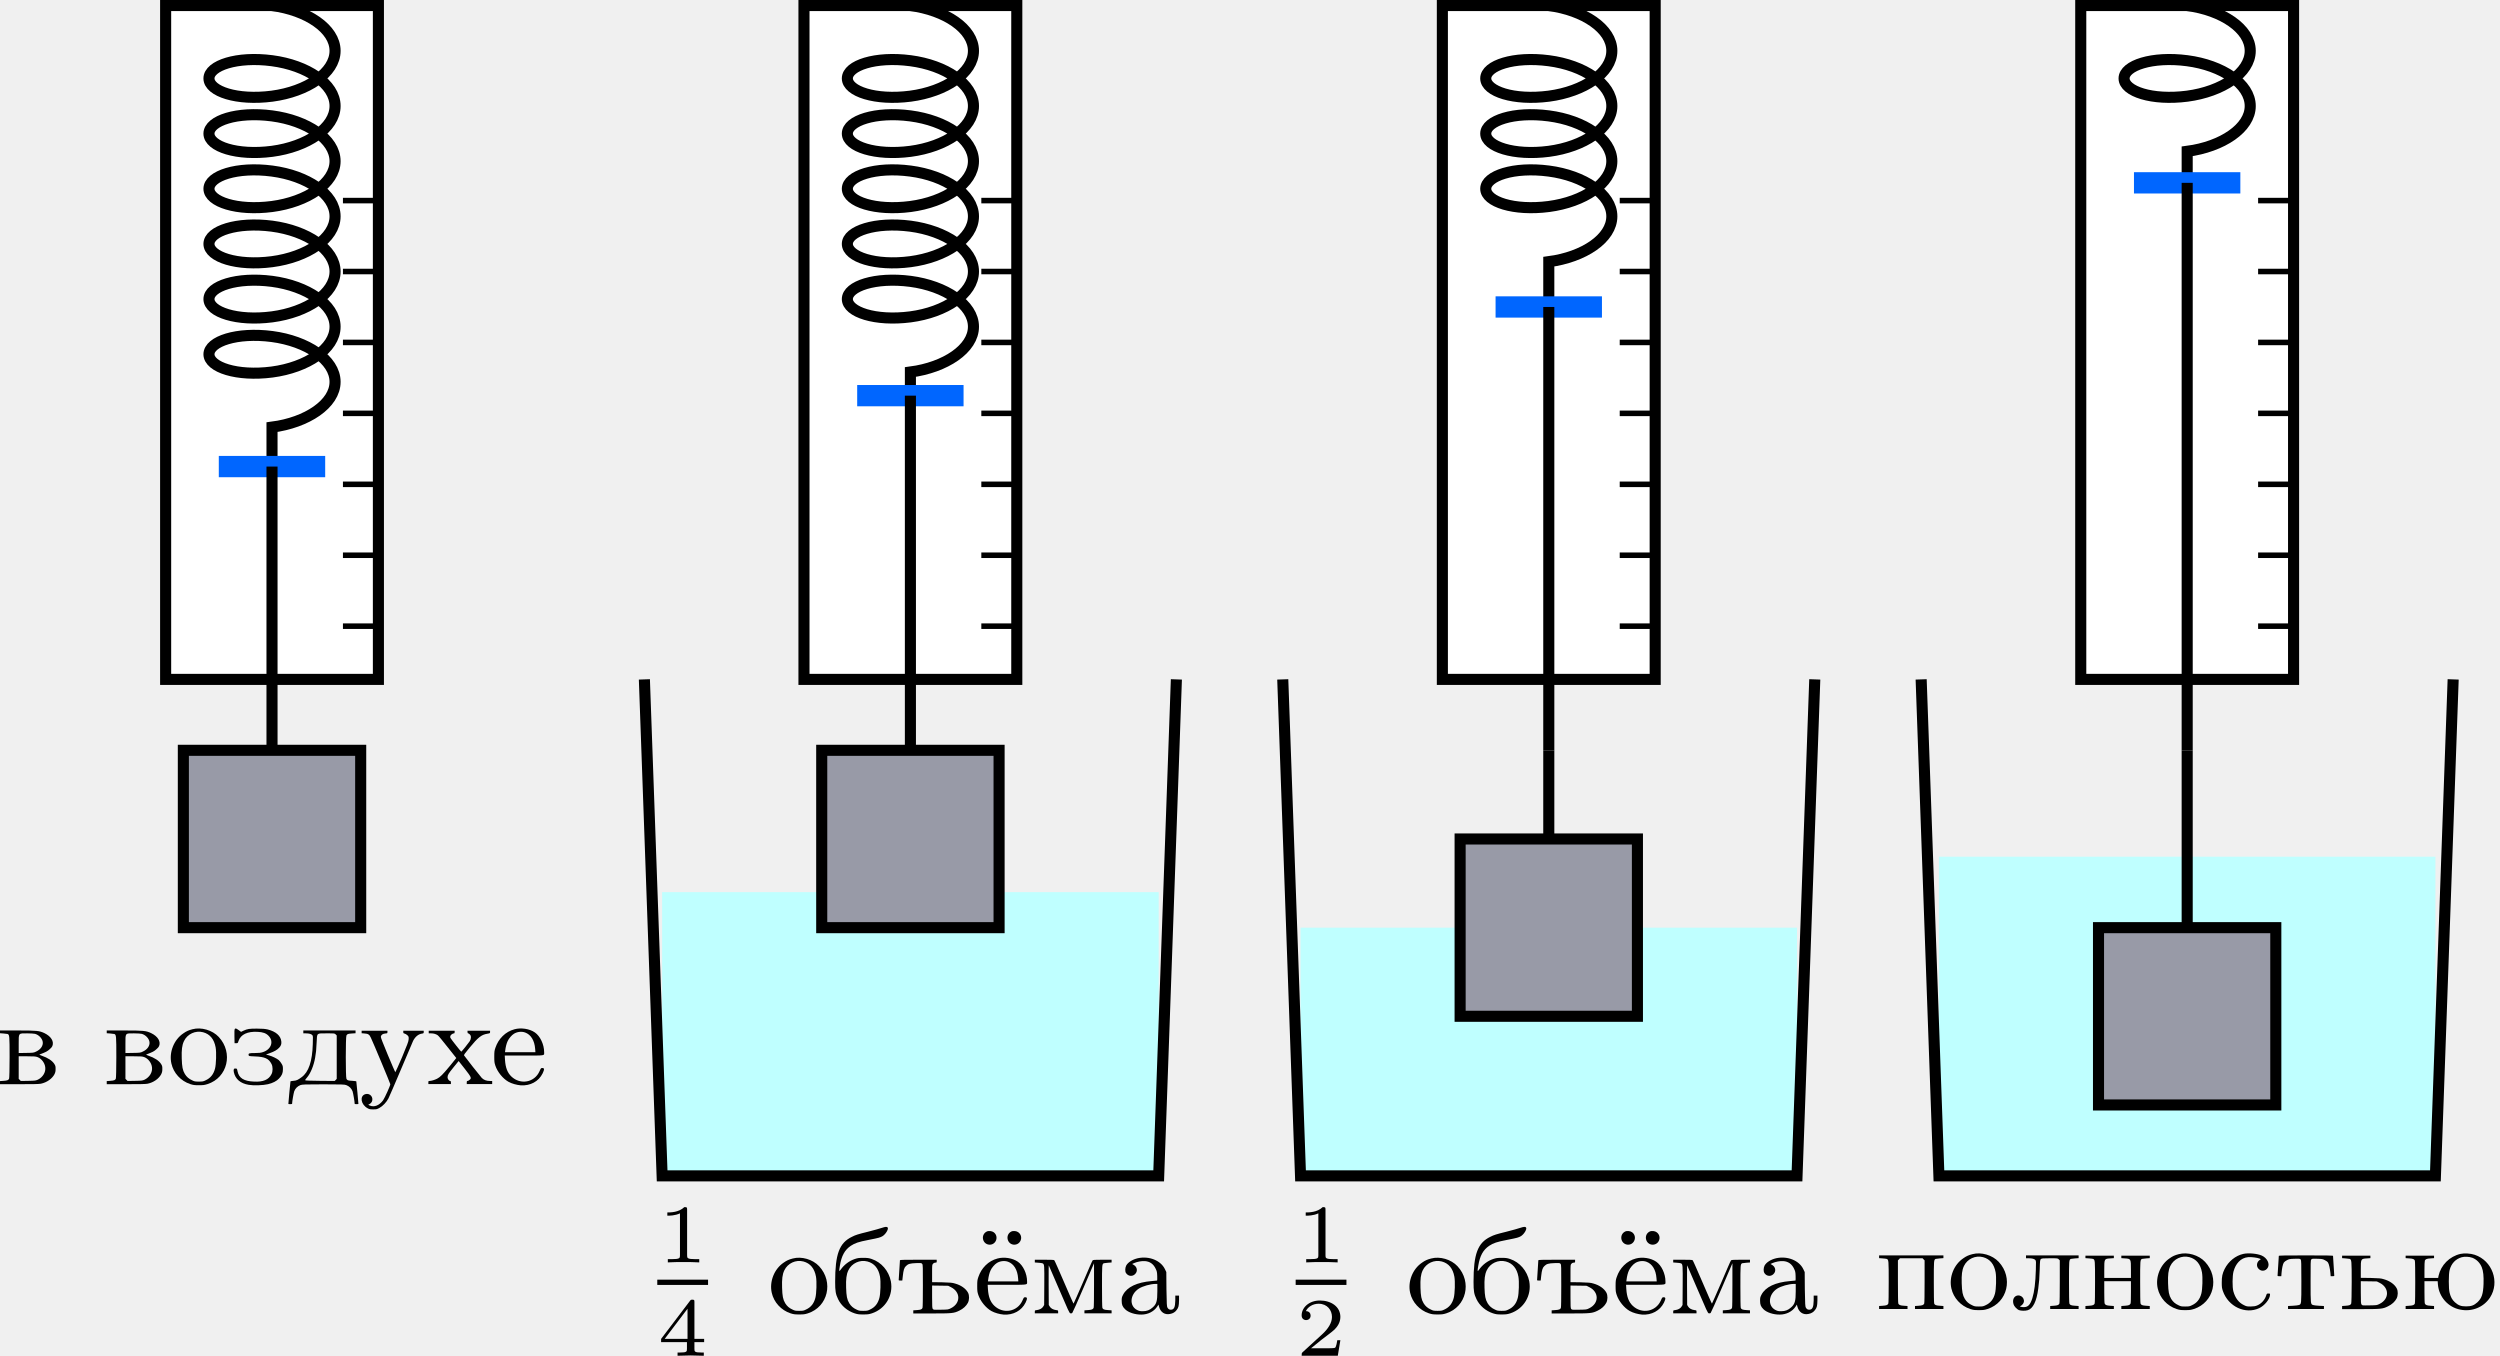
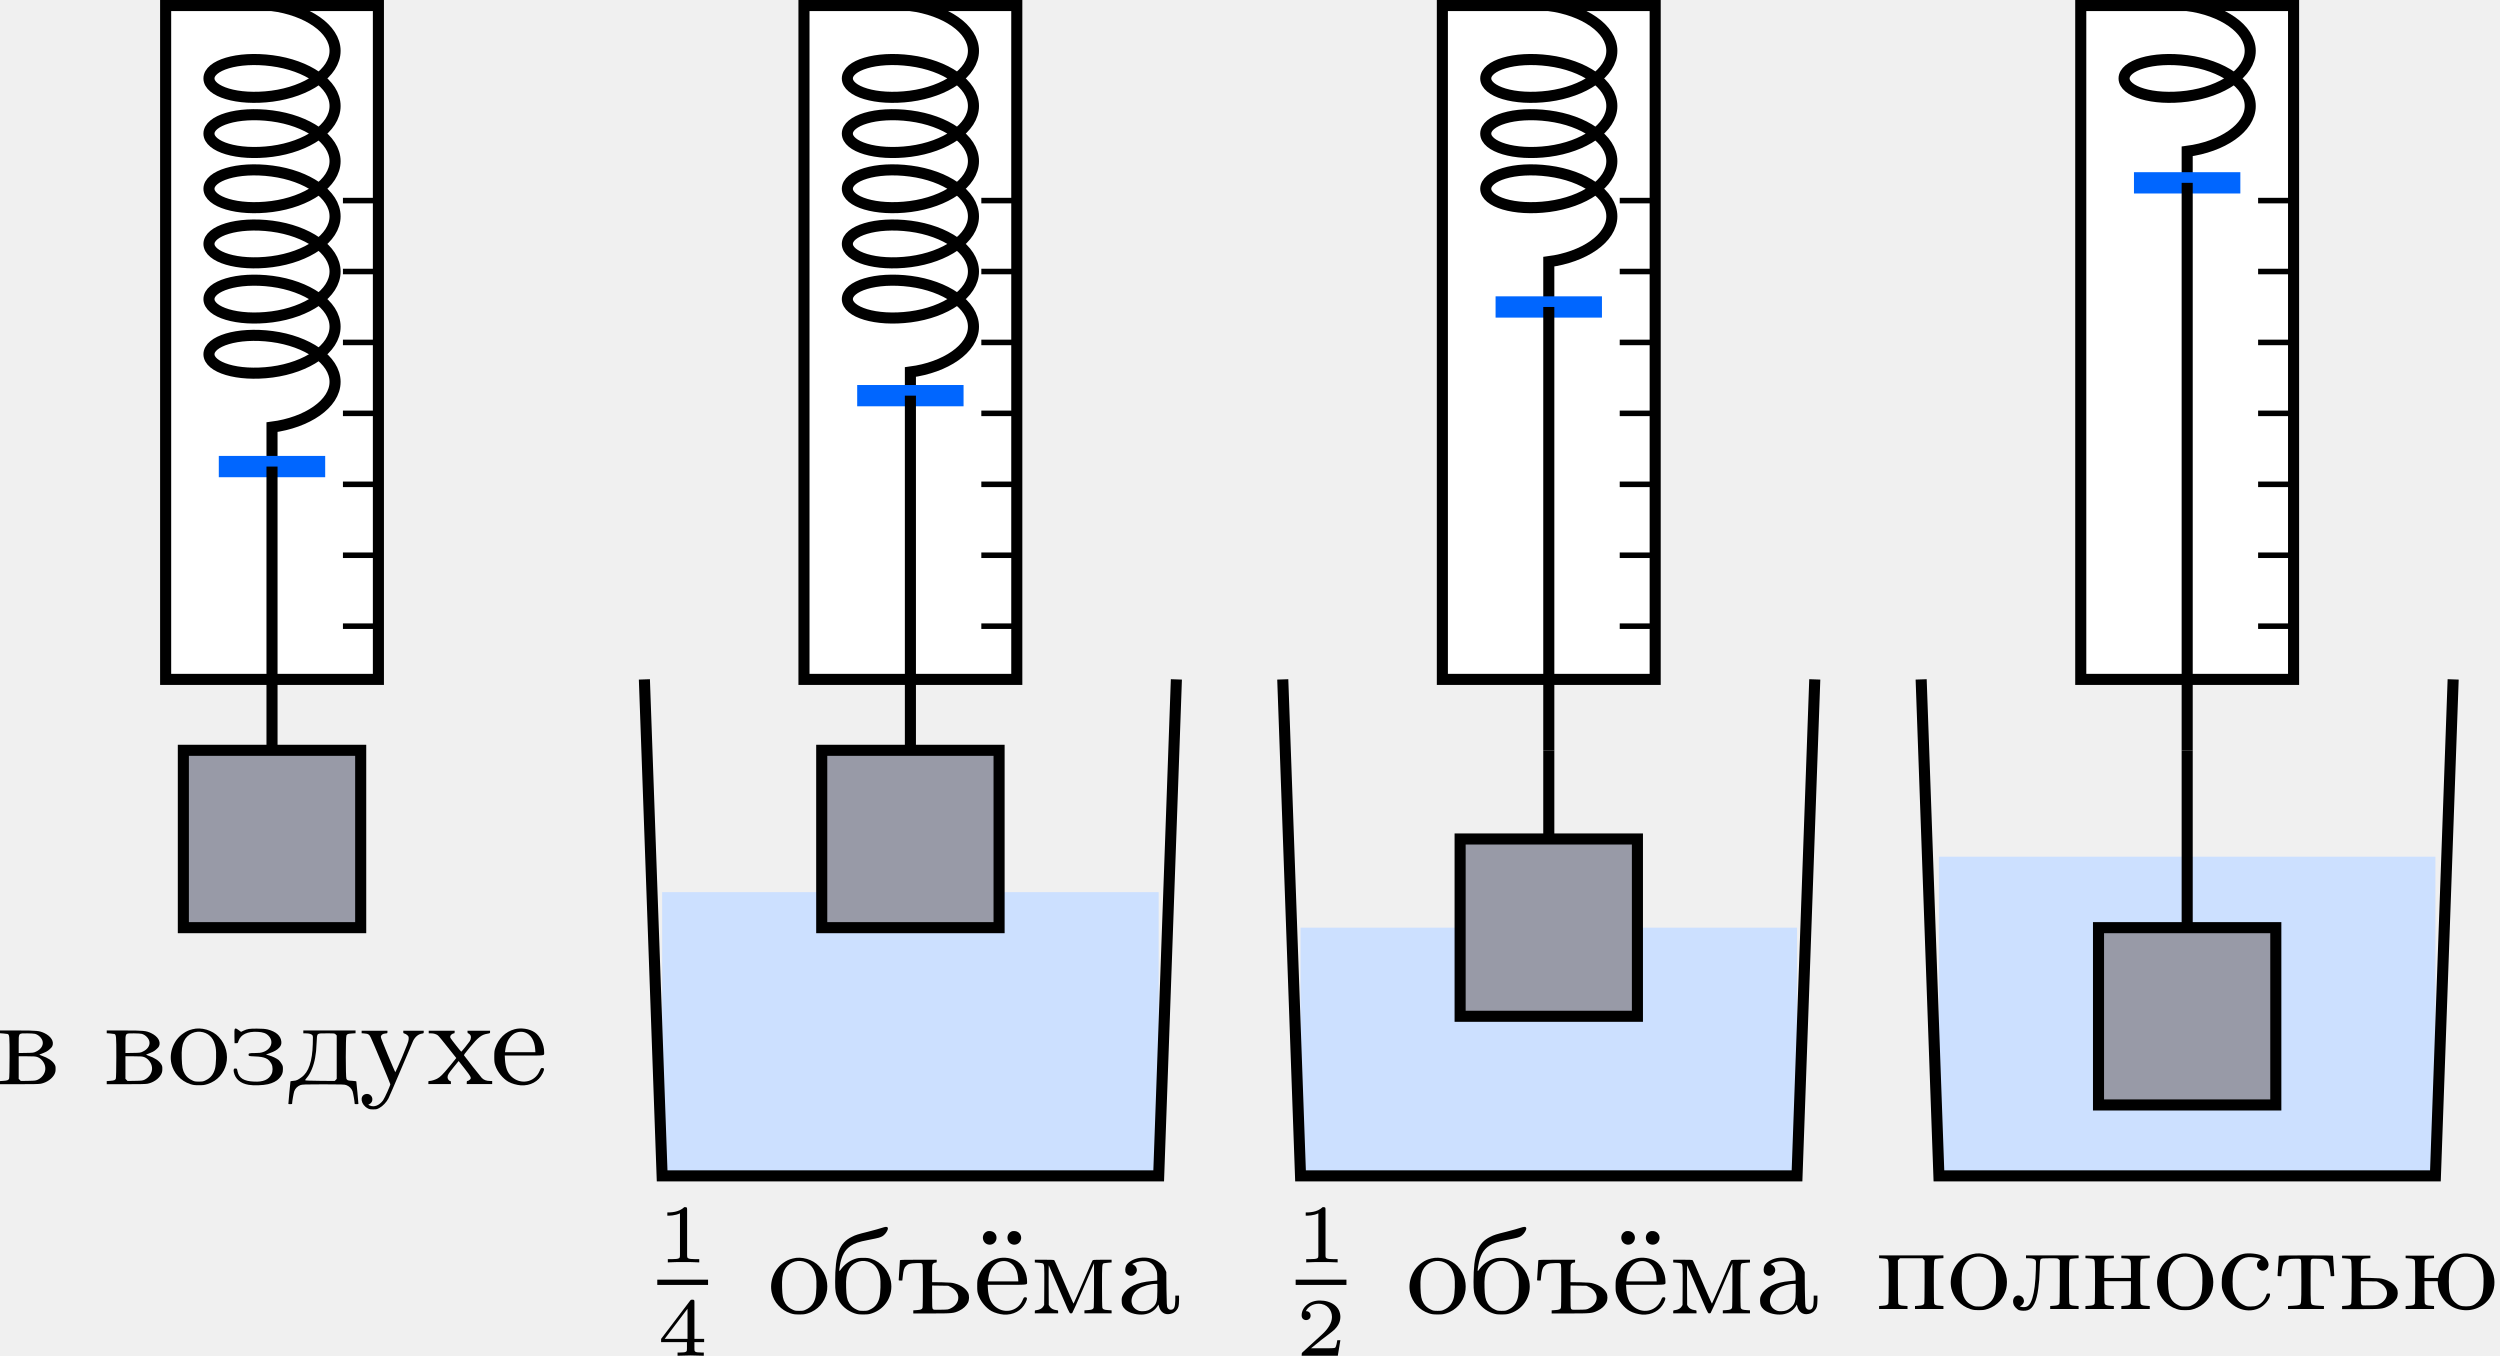
<svg xmlns="http://www.w3.org/2000/svg" xmlns:xlink="http://www.w3.org/1999/xlink" version="1.1" width="233.785pt" height="126.783pt" viewBox="-66.419 -63.566 179.835 97.525">
  <defs>
    <path id="g0-49" d="M2.146-3.796C2.146-3.975 2.122-3.975 1.943-3.975C1.548-3.593 .938-3.593 .723-3.593V-3.359C.879-3.359 1.273-3.359 1.632-3.527V-.508C1.632-.311 1.632-.233 1.016-.233H.759V0C1.088-.024 1.554-.024 1.889-.024S2.69-.024 3.019 0V-.233H2.762C2.146-.233 2.146-.311 2.146-.508V-3.796Z" />
    <path id="g0-50" d="M3.216-1.118H2.995C2.983-1.034 2.923-.64 2.833-.574C2.792-.538 2.307-.538 2.224-.538H1.106L1.871-1.16C2.074-1.321 2.606-1.704 2.792-1.883C2.971-2.062 3.216-2.367 3.216-2.792C3.216-3.539 2.54-3.975 1.739-3.975C.968-3.975 .43-3.467 .43-2.905C.43-2.6 .687-2.564 .753-2.564C.903-2.564 1.076-2.672 1.076-2.887C1.076-3.019 .998-3.21 .735-3.21C.873-3.515 1.237-3.742 1.65-3.742C2.277-3.742 2.612-3.276 2.612-2.792C2.612-2.367 2.331-1.931 1.913-1.548L.496-.251C.436-.191 .43-.185 .43 0H3.031L3.216-1.118Z" />
    <path id="g0-52" d="M3.371-.98V-1.213H2.672V-3.856C2.672-3.993 2.672-4.035 2.523-4.035C2.415-4.035 2.403-4.017 2.349-3.945L.275-1.213V-.98H2.134V-.502C2.134-.305 2.134-.233 1.632-.233H1.459V0C1.578-.006 2.14-.024 2.403-.024S3.228-.006 3.347 0V-.233H3.174C2.672-.233 2.672-.305 2.672-.502V-.98H3.371ZM2.176-3.383V-1.213H.532L2.176-3.383Z" />
    <path id="g1-188" d="M.933-5.891C.493-5.667 .61-5.003 1.103-4.949C1.596-4.905 1.838-5.532 1.444-5.837C1.309-5.936 1.076-5.963 .933-5.891ZM2.699-5.891C2.26-5.667 2.385-5.003 2.869-4.949C3.371-4.905 3.613-5.532 3.21-5.837C3.084-5.936 2.842-5.963 2.699-5.891ZM1.713-3.954C1.381-3.865 1.094-3.703 .852-3.461C.601-3.21 .448-2.95 .332-2.618C.26-2.412 .251-2.331 .251-1.973S.26-1.542 .332-1.327C.484-.879 .87-.403 1.264-.179C1.515-.036 1.865 .054 2.152 .081C2.842 .126 3.443-.197 3.73-.78C3.865-1.067 3.865-1.166 3.703-1.166C3.613-1.166 3.604-1.157 3.506-.933C3.147-.117 2.125 .063 1.479-.556C1.201-.825 1.058-1.184 1.022-1.757L1.004-2.062H2.403C3.972-2.062 3.838-2.044 3.838-2.304C3.838-2.86 3.551-3.461 3.174-3.721C2.789-3.99 2.179-4.08 1.713-3.954ZM2.466-3.721C2.887-3.569 3.147-3.147 3.192-2.537L3.21-2.304H2.116H1.022L1.04-2.43C1.067-2.663 1.13-2.923 1.21-3.093C1.291-3.282 1.506-3.533 1.668-3.631C1.901-3.775 2.215-3.811 2.466-3.721Z" />
    <path id="g1-224" d="M1.56-3.972C1.175-3.882 .852-3.676 .726-3.443C.646-3.282 .637-3.031 .708-2.914C.888-2.636 1.246-2.636 1.426-2.905C1.56-3.102 1.488-3.362 1.273-3.488L1.157-3.56L1.291-3.622C1.515-3.721 1.847-3.784 2.071-3.766C2.43-3.739 2.69-3.56 2.851-3.21C2.932-3.04 2.95-2.977 2.959-2.69C2.968-2.511 2.959-2.367 2.95-2.367C2.932-2.367 2.762-2.349 2.573-2.331C1.497-2.242 .789-1.901 .502-1.345C.412-1.175 .403-1.121 .403-.915C.403-.628 .457-.493 .646-.305C.879-.072 1.363 .09 1.82 .081C2.277 .081 2.708-.126 2.95-.484L3.049-.637L3.084-.502C3.192-.09 3.497 .117 3.882 .036C4.089 0 4.25-.099 4.358-.251C4.492-.421 4.519-.547 4.528-.933V-1.282H4.394H4.259V-.933C4.25-.448 4.169-.269 3.936-.269C3.829-.269 3.757-.314 3.694-.421C3.649-.511 3.64-.655 3.622-1.748L3.613-2.977L3.515-3.183C3.219-3.811 2.376-4.151 1.56-3.972ZM2.968-1.587C2.968-.879 2.905-.664 2.618-.421C2.421-.242 2.206-.161 1.928-.161C1.722-.161 1.668-.17 1.506-.251C.933-.547 .995-1.372 1.632-1.784C1.91-1.964 2.457-2.116 2.824-2.125H2.968Z" />
    <path id="g1-225" d="M3.64-6.16C3.524-6.115 3.058-5.99 2.609-5.873C1.919-5.703 1.739-5.649 1.479-5.514C.565-5.075 .269-4.268 .269-2.268C.269-1.605 .305-1.39 .484-1.022C.708-.556 1.148-.179 1.668-.009C1.901 .063 1.973 .072 2.286 .072C2.609 .072 2.681 .063 2.914-.009C3.891-.332 4.465-1.3 4.277-2.313C4.125-3.067 3.596-3.685 2.896-3.918C2.681-3.99 2.6-3.999 2.286-3.999C1.982-3.999 1.901-3.99 1.686-3.918C1.282-3.784 .915-3.506 .664-3.147C.547-2.986 .538-3.013 .61-3.434C.726-4.151 .959-4.573 1.399-4.869C1.704-5.066 1.937-5.147 2.672-5.29C3.452-5.443 3.497-5.461 3.676-5.559C3.909-5.703 4.133-6.079 4.044-6.187C3.99-6.25 3.882-6.241 3.64-6.16ZM2.591-3.739C3.093-3.604 3.389-3.237 3.497-2.645C3.56-2.286 3.533-1.426 3.452-1.121C3.344-.708 3.129-.439 2.771-.278C2.609-.197 2.555-.188 2.286-.188C2.026-.188 1.973-.197 1.811-.278C1.569-.386 1.408-.529 1.282-.735C1.121-1.004 1.076-1.255 1.058-1.856C1.04-2.475 1.076-2.798 1.219-3.102C1.462-3.613 2.044-3.882 2.591-3.739Z" />
    <path id="g1-226" d="M.269-3.766V-3.667L.511-3.649C.646-3.64 .789-3.622 .816-3.613C.95-3.551 .959-3.506 .959-1.946C.959-1.094 .941-.448 .924-.403C.888-.296 .798-.26 .52-.242L.269-.224V-.108V0H1.641C2.717 0 3.058-.009 3.21-.036C3.64-.126 4.017-.395 4.187-.717C4.25-.852 4.268-.924 4.268-1.094C4.268-1.282 4.259-1.327 4.178-1.453C4.035-1.686 3.712-1.901 3.264-2.053C3.111-2.107 3.084-2.125 3.129-2.143C3.578-2.313 3.685-2.367 3.856-2.529C3.936-2.591 4.017-2.69 4.035-2.744C4.169-3.075 3.945-3.443 3.461-3.676C3.093-3.847 2.932-3.865 1.524-3.865H.269ZM2.789-3.622C3.058-3.551 3.309-3.291 3.344-3.04C3.38-2.771 3.201-2.502 2.869-2.349C2.69-2.26 2.663-2.26 2.152-2.251L1.614-2.242V-2.878C1.614-3.703 1.578-3.658 2.224-3.658C2.475-3.658 2.726-3.64 2.789-3.622ZM2.977-1.946C3.255-1.838 3.488-1.533 3.524-1.219C3.569-.861 3.353-.511 3.004-.332C2.842-.26 2.806-.251 2.295-.242L1.766-.233L1.695-.305L1.614-.386V-1.193V-2.008H2.215C2.735-2.008 2.833-2 2.977-1.946Z" />
    <path id="g1-228" d="M1.103-3.757V-3.658H1.282C1.515-3.658 1.677-3.613 1.748-3.533C1.802-3.47 1.802-3.416 1.784-2.887C1.748-1.641 1.488-.87 .977-.502C.708-.305 .619-.26 .386-.242C.269-.233 .179-.215 .179-.206S.143 .161 .099 .592C.063 1.031 .027 1.399 .027 1.417C.027 1.426 .09 1.435 .161 1.435S.296 1.426 .296 1.408C.296 1.255 .403 .646 .448 .511C.529 .296 .69 .143 .897 .063C1.049 .018 1.175 .009 2.546 .009C3.909 .009 4.044 .018 4.187 .063C4.402 .143 4.564 .296 4.645 .511C4.689 .646 4.797 1.255 4.797 1.408C4.797 1.426 4.86 1.435 4.932 1.435S5.066 1.426 5.066 1.417C5.066 1.399 5.03 1.031 4.994 .592C4.949 .161 4.914-.197 4.914-.206S4.788-.233 4.636-.242C4.304-.26 4.268-.278 4.205-.386C4.142-.511 4.142-3.38 4.205-3.506C4.268-3.613 4.313-3.631 4.609-3.649L4.86-3.667V-3.766V-3.865H2.977H1.103ZM3.434-3.578L3.506-3.506V-1.946V-.386L3.434-.305L3.353-.233L2.304-.242C1.551-.251 1.246-.26 1.237-.287C1.228-.305 1.282-.386 1.363-.475C1.632-.789 1.856-1.345 1.955-1.919C2.017-2.277 2.035-2.43 2.062-3.022C2.098-3.703 2.035-3.658 2.789-3.658C3.353-3.658 3.362-3.658 3.434-3.578Z" />
    <path id="g1-229" d="M1.713-3.954C1.381-3.865 1.094-3.703 .852-3.461C.601-3.21 .448-2.95 .332-2.618C.26-2.412 .251-2.331 .251-1.973S.26-1.542 .332-1.327C.484-.879 .87-.403 1.264-.179C1.515-.036 1.865 .054 2.152 .081C2.842 .126 3.443-.197 3.73-.78C3.865-1.067 3.865-1.166 3.703-1.166C3.613-1.166 3.604-1.157 3.506-.933C3.147-.117 2.125 .063 1.479-.556C1.201-.825 1.058-1.184 1.022-1.757L1.004-2.062H2.403C3.972-2.062 3.838-2.044 3.838-2.304C3.838-2.86 3.551-3.461 3.174-3.721C2.789-3.99 2.179-4.08 1.713-3.954ZM2.466-3.721C2.887-3.569 3.147-3.147 3.192-2.537L3.21-2.304H2.116H1.022L1.04-2.43C1.067-2.663 1.13-2.923 1.21-3.093C1.291-3.282 1.506-3.533 1.668-3.631C1.901-3.775 2.215-3.811 2.466-3.721Z" />
    <path id="g1-231" d="M.269-3.972C.242-3.945 .233-3.775 .242-3.443L.251-2.95H.368C.484-2.95 .484-2.95 .538-3.12C.699-3.578 1.184-3.811 1.919-3.766C2.295-3.748 2.52-3.667 2.699-3.479C3.093-3.075 2.887-2.493 2.277-2.304C2.134-2.26 2.008-2.242 1.704-2.242C1.291-2.242 1.237-2.224 1.264-2.089C1.273-2.026 1.282-2.017 1.704-2C2.43-1.973 2.708-1.847 2.905-1.462C3.013-1.273 3.013-.906 2.905-.717C2.708-.323 2.304-.152 1.65-.188C.924-.215 .565-.439 .466-.924C.43-1.112 .421-1.121 .341-1.13C.197-1.148 .161-1.076 .197-.87C.305-.368 .672-.054 1.273 .045C1.623 .108 2.304 .081 2.654 0C2.995-.081 3.282-.224 3.452-.412C3.658-.628 3.73-.798 3.73-1.076C3.73-1.273 3.721-1.327 3.64-1.462C3.596-1.551 3.497-1.668 3.434-1.731C3.282-1.856 2.968-2.008 2.708-2.08L2.511-2.134L2.78-2.233C3.102-2.349 3.3-2.457 3.452-2.618C3.587-2.753 3.64-2.896 3.613-3.084C3.569-3.488 3.228-3.784 2.645-3.936C2.43-3.981 2.286-3.999 1.856-3.999C1.3-3.999 1.184-3.981 .888-3.847L.717-3.766L.547-3.891C.35-4.026 .323-4.035 .269-3.972Z" />
    <path id="g1-235" d="M1.076-3.757V-3.658H1.264C1.515-3.658 1.677-3.613 1.748-3.533C1.802-3.461 1.802-3.416 1.784-2.833C1.757-1.892 1.677-1.255 1.533-.789C1.381-.314 1.228-.143 .915-.143C.753-.143 .61-.179 .655-.215C.664-.215 .699-.233 .726-.251C.762-.269 .825-.332 .861-.386C1.085-.708 .708-1.121 .35-.941C.17-.843 .099-.619 .179-.35C.215-.206 .421 .009 .565 .072C.726 .126 1.013 .134 1.193 .081C1.578-.027 1.838-.565 1.955-1.462C2.026-2.017 2.035-2.134 2.062-2.86C2.08-3.524 2.089-3.551 2.152-3.604C2.215-3.649 2.286-3.658 2.789-3.658C3.353-3.658 3.362-3.658 3.434-3.578L3.506-3.506V-1.991C3.506-1.112 3.497-.448 3.479-.403C3.434-.296 3.344-.26 3.067-.242L2.815-.224V-.117V-.009H3.838H4.86V-.117V-.224L4.609-.242C4.322-.26 4.232-.296 4.196-.403C4.178-.448 4.169-1.094 4.169-1.946C4.169-3.506 4.169-3.551 4.304-3.613C4.34-3.622 4.474-3.64 4.609-3.649L4.86-3.667V-3.766V-3.865H2.968H1.076Z" />
    <path id="g1-236" d="M.296-3.766V-3.667L.547-3.649C.681-3.64 .825-3.622 .861-3.604C.986-3.533 .986-3.47 .977-2.008L.968-.61L.897-.493C.816-.359 .646-.269 .439-.242C.296-.224 .296-.224 .296-.117V-.009H1.139H1.973V-.117C1.973-.224 1.973-.224 1.829-.242C1.623-.269 1.453-.359 1.372-.493L1.3-.61L1.291-2.053C1.291-2.842 1.291-3.479 1.3-3.461S1.641-2.672 2.044-1.739C2.699-.206 2.78-.036 2.851-.009C2.923 0 2.95 0 2.995-.045C3.022-.072 3.389-.888 3.802-1.856L4.555-3.613V-2.044C4.555-1.121 4.546-.448 4.528-.403C4.483-.296 4.394-.26 4.116-.242L3.865-.224V-.117V-.009H4.842H5.819V-.117V-.224L5.568-.242C5.281-.26 5.192-.296 5.156-.403C5.138-.448 5.129-1.094 5.129-1.946C5.129-3.506 5.129-3.551 5.263-3.613C5.299-3.622 5.434-3.64 5.568-3.649L5.819-3.667V-3.766V-3.865H5.156C4.627-3.865 4.492-3.856 4.456-3.82C4.429-3.802 4.125-3.093 3.766-2.251C3.398-1.417 3.102-.717 3.084-.708C3.075-.69 2.771-1.381 2.403-2.242C2.035-3.093 1.722-3.811 1.695-3.829C1.677-3.856 1.462-3.865 .977-3.865H.296Z" />
    <path id="g1-237" d="M.233-3.757V-3.667L.484-3.649C.619-3.64 .753-3.622 .78-3.613C.924-3.551 .924-3.506 .924-1.946C.924-1.094 .915-.448 .897-.403C.852-.296 .771-.26 .484-.242L.233-.224V-.117V-.009H1.255H2.277V-.117V-.224L2.026-.242C1.748-.26 1.659-.296 1.614-.403C1.596-.448 1.587-.825 1.587-1.246V-2.008H2.546H3.506V-1.246C3.506-.825 3.497-.448 3.479-.403C3.434-.296 3.344-.26 3.067-.242L2.815-.224V-.117V-.009H3.838H4.86V-.117V-.224L4.609-.242C4.322-.26 4.232-.296 4.196-.403C4.178-.448 4.169-1.094 4.169-1.946C4.169-3.506 4.169-3.551 4.304-3.613C4.34-3.622 4.474-3.64 4.609-3.649L4.86-3.667V-3.757V-3.847H3.838H2.815V-3.757V-3.667L3.067-3.649C3.506-3.622 3.506-3.622 3.506-2.833V-2.242H2.546H1.587V-2.833C1.587-3.622 1.587-3.622 2.026-3.649L2.277-3.667V-3.757V-3.847H1.255H.233Z" />
    <path id="g1-238" d="M1.829-3.954C1.551-3.882 1.39-3.811 1.175-3.658C.493-3.201 .134-2.295 .314-1.488C.466-.807 .986-.233 1.668-.009C1.901 .063 1.973 .072 2.286 .072C2.609 .072 2.681 .063 2.914-.009C4.358-.475 4.779-2.26 3.721-3.398C3.264-3.891 2.457-4.125 1.829-3.954ZM2.591-3.739C3.093-3.604 3.389-3.237 3.497-2.645C3.56-2.286 3.533-1.426 3.452-1.121C3.344-.708 3.129-.439 2.771-.278C2.609-.197 2.555-.188 2.286-.188C2.026-.188 1.973-.197 1.811-.278C1.569-.386 1.408-.529 1.282-.735C1.121-1.004 1.076-1.255 1.058-1.856C1.04-2.475 1.076-2.798 1.219-3.102C1.462-3.613 2.044-3.882 2.591-3.739Z" />
    <path id="g1-239" d="M.233-3.766V-3.667L.484-3.649C.619-3.64 .753-3.622 .78-3.613C.924-3.551 .924-3.506 .924-1.946C.924-1.094 .915-.448 .897-.403C.852-.296 .771-.26 .484-.242L.233-.224V-.117V-.009H1.255H2.277V-.117V-.224L2.026-.242C1.748-.26 1.659-.296 1.614-.403C1.596-.448 1.587-1.112 1.587-1.991V-3.506L1.659-3.578L1.731-3.658H2.546H3.362L3.434-3.578L3.506-3.506V-1.991C3.506-1.112 3.497-.448 3.479-.403C3.434-.296 3.344-.26 3.067-.242L2.815-.224V-.117V-.009H3.838H4.86V-.117V-.224L4.609-.242C4.322-.26 4.232-.296 4.196-.403C4.178-.448 4.169-1.094 4.169-1.946C4.169-3.506 4.169-3.551 4.304-3.613C4.34-3.622 4.474-3.64 4.609-3.649L4.86-3.667V-3.766V-3.865H2.546H.233Z" />
    <path id="g1-241" d="M1.865-3.972C1.3-3.847 .798-3.434 .52-2.887C.359-2.555 .314-2.349 .314-1.919C.314-1.587 .323-1.515 .395-1.3C.789-.17 2.017 .395 3.013-.072C3.389-.251 3.775-.717 3.784-1.022C3.793-1.121 3.784-1.121 3.676-1.121C3.56-1.121 3.551-1.121 3.506-.968C3.398-.646 3.147-.377 2.851-.26C2.717-.206 2.618-.197 2.394-.188C2.134-.188 2.089-.197 1.91-.287C1.533-.466 1.282-.798 1.148-1.282C1.067-1.578 1.076-2.385 1.157-2.699C1.246-3.013 1.354-3.21 1.533-3.407C1.722-3.604 1.946-3.712 2.215-3.739C2.439-3.757 2.869-3.703 3.022-3.64L3.129-3.596L3.04-3.533C2.851-3.407 2.789-3.147 2.914-2.959C3.093-2.69 3.461-2.699 3.622-2.977C3.793-3.255 3.578-3.685 3.183-3.856C2.851-3.999 2.224-4.053 1.865-3.972Z" />
    <path id="g1-242" d="M.323-3.829C.323-3.811 .305-3.488 .278-3.111C.26-2.744 .233-2.421 .233-2.403C.233-2.376 .278-2.367 .368-2.367H.502L.52-2.6C.547-2.932 .61-3.228 .681-3.344C.726-3.407 .807-3.47 .915-3.524C1.067-3.604 1.13-3.613 1.47-3.622C1.838-3.631 1.847-3.631 1.901-3.56C1.937-3.497 1.946-3.335 1.946-2C1.946-.359 1.946-.359 1.775-.296C1.731-.278 1.533-.251 1.336-.242L.986-.224V-.117V-.009H2.277H3.569V-.117V-.224L3.21-.242C3.022-.251 2.824-.278 2.78-.296C2.609-.359 2.609-.359 2.609-2C2.609-3.335 2.609-3.497 2.654-3.56C2.699-3.631 2.717-3.631 3.084-3.622C3.425-3.613 3.479-3.604 3.631-3.524C3.739-3.47 3.829-3.407 3.865-3.344C3.936-3.228 3.999-2.932 4.035-2.6L4.053-2.367H4.187C4.268-2.367 4.313-2.376 4.313-2.403C4.313-2.421 4.295-2.744 4.268-3.111C4.25-3.488 4.223-3.811 4.223-3.829C4.223-3.856 3.811-3.865 2.277-3.865C.735-3.865 .323-3.856 .323-3.829Z" />
    <path id="g1-243" d="M.179-3.757V-3.667L.386-3.649C.655-3.631 .735-3.578 .843-3.344C.986-3.058 2.242-.045 2.242 0C2.242 .099 1.847 .977 1.722 1.157C1.453 1.524 1.085 1.677 .762 1.533L.655 1.479L.753 1.426C1.049 1.264 1.004 .825 .69 .717C.583 .69 .547 .69 .439 .717C.018 .852 .126 1.47 .61 1.731C.735 1.802 .798 1.811 1.013 1.811C1.246 1.811 1.282 1.802 1.462 1.704C1.695 1.578 1.964 1.3 2.107 1.022C2.161 .915 2.573-.027 3.013-1.076C3.452-2.116 3.847-3.04 3.882-3.12C4.035-3.416 4.259-3.604 4.519-3.64C4.636-3.658 4.645-3.667 4.645-3.757V-3.847H3.909H3.174V-3.757C3.174-3.676 3.192-3.658 3.273-3.64C3.318-3.631 3.407-3.578 3.47-3.524C3.569-3.416 3.569-3.407 3.56-3.228C3.551-3.067 3.47-2.869 3.084-1.937C2.824-1.336 2.609-.852 2.6-.861C2.582-.87 2.349-1.435 2.062-2.107C1.695-2.995 1.551-3.353 1.56-3.416C1.578-3.551 1.695-3.631 1.883-3.649C2.026-3.658 2.035-3.667 2.035-3.757V-3.847H1.103H.179Z" />
    <path id="g1-245" d="M.143-3.757V-3.658H.305C.511-3.658 .672-3.604 .798-3.515C.852-3.479 1.166-3.093 1.506-2.663L2.125-1.883L1.668-1.318C1.139-.681 .968-.511 .744-.395C.565-.305 .323-.233 .197-.233C.126-.233 .117-.224 .117-.126V-.009H.924H1.739V-.126C1.739-.206 1.722-.233 1.686-.233C1.605-.233 1.497-.377 1.497-.493C1.497-.664 1.56-.762 1.937-1.228L2.295-1.668L2.726-1.121C3.21-.502 3.237-.439 3.084-.314C3.031-.269 2.968-.233 2.932-.233C2.887-.233 2.878-.215 2.878-.126V-.009H3.793H4.707V-.126V-.233H4.546C4.295-.233 4.107-.305 3.963-.448C3.847-.574 2.762-1.946 2.69-2.062C2.663-2.107 2.708-2.179 3.067-2.609C3.694-3.371 3.927-3.56 4.358-3.631C4.555-3.667 4.555-3.667 4.555-3.757V-3.847H3.748H2.932V-3.757C2.932-3.685 2.95-3.658 2.986-3.658C3.004-3.658 3.058-3.622 3.102-3.578C3.21-3.479 3.201-3.264 3.093-3.093C2.995-2.941 2.511-2.34 2.484-2.34C2.466-2.331 1.757-3.228 1.713-3.318C1.686-3.353 1.686-3.416 1.695-3.461C1.713-3.542 1.865-3.658 1.955-3.658C1.991-3.658 2.008-3.676 2.008-3.757V-3.847H1.076H.143Z" />
    <path id="g1-250" d="M.323-3.829C.323-3.811 .305-3.488 .278-3.111C.26-2.744 .233-2.421 .233-2.403C.233-2.376 .278-2.367 .368-2.367H.493L.529-2.69C.574-3.12 .628-3.291 .753-3.407C.915-3.569 1.049-3.604 1.488-3.622C1.865-3.631 1.874-3.631 1.928-3.56C1.973-3.497 1.973-3.335 1.973-1.982C1.973-1.103 1.964-.448 1.946-.403C1.91-.296 1.82-.26 1.533-.242L1.282-.224V-.108V0H2.591C4.071 0 4.205-.009 4.6-.206C4.878-.341 5.093-.538 5.209-.762C5.317-.968 5.326-1.3 5.218-1.497C5.066-1.784 4.716-2.035 4.286-2.152C4.089-2.215 3.954-2.224 3.344-2.242L2.636-2.251V-2.878C2.636-3.506 2.636-3.506 2.708-3.578C2.753-3.631 2.815-3.658 2.878-3.658C2.959-3.658 2.968-3.667 2.968-3.757V-3.865H1.65C.61-3.865 .323-3.856 .323-3.829ZM3.99-1.892C4.698-1.542 4.698-.726 3.99-.377C3.793-.278 3.793-.278 3.264-.269S2.735-.26 2.681-.332C2.645-.386 2.636-.511 2.636-1.201V-2.008L3.21-2L3.793-1.991Z" />
    <path id="g1-252" d="M.269-3.757V-3.667L.511-3.649C.646-3.64 .789-3.622 .816-3.613C.95-3.551 .959-3.506 .959-1.946C.959-1.094 .941-.448 .924-.403C.888-.296 .798-.26 .52-.242L.269-.224V-.108V0H1.569C3.058 0 3.192-.009 3.578-.206C3.856-.341 4.071-.538 4.187-.762C4.295-.968 4.304-1.3 4.196-1.497C4.044-1.784 3.694-2.035 3.264-2.152C3.075-2.215 2.941-2.224 2.331-2.242L1.614-2.251V-2.833C1.614-3.622 1.614-3.622 2.062-3.649L2.304-3.667V-3.757V-3.847H1.282H.269ZM2.968-1.892C3.676-1.542 3.676-.726 2.968-.377C2.771-.278 2.771-.278 2.242-.269C1.722-.26 1.713-.26 1.668-.332C1.623-.386 1.614-.511 1.614-1.201V-2.008L2.197-2L2.771-1.991Z" />
    <path id="g1-254" d="M4.178-3.972C3.389-3.793 2.771-3.165 2.6-2.394L2.573-2.242H2.08H1.587V-2.824C1.587-3.147 1.596-3.443 1.614-3.488C1.659-3.596 1.748-3.631 2.026-3.649L2.277-3.667V-3.757V-3.847H1.255H.233V-3.757V-3.667L.484-3.649C.771-3.631 .852-3.596 .897-3.488C.933-3.389 .933-.502 .897-.403C.852-.296 .771-.26 .484-.242L.233-.224V-.117V-.009H1.255H2.277V-.117V-.224L2.026-.242C1.748-.26 1.659-.296 1.614-.403C1.596-.448 1.587-.825 1.587-1.246V-2.008H2.062H2.537L2.555-1.775C2.627-.879 3.291-.126 4.169 .036C5.003 .206 5.846-.134 6.303-.834C7.021-1.937 6.474-3.488 5.2-3.909C4.905-4.008 4.456-4.035 4.178-3.972ZM5.03-3.694C5.335-3.578 5.586-3.327 5.712-3.004C5.819-2.744 5.855-2.367 5.837-1.811C5.81-1.094 5.712-.789 5.398-.493C5.147-.269 4.958-.197 4.582-.197C4.214-.197 4.026-.269 3.775-.493C3.578-.672 3.479-.861 3.398-1.166C3.318-1.444 3.318-2.537 3.398-2.815C3.524-3.291 3.829-3.604 4.259-3.73C4.465-3.793 4.815-3.775 5.03-3.694Z" />
  </defs>
  <g id="page1">
    <path d="M-54.504-63.168V-14.695H-39.199V-63.168Z" fill="#fff" />
    <path d="M-54.504-63.168V-14.695H-39.199V-63.168Z" stroke="#000" fill="none" stroke-width=".797" stroke-miterlimit="10" />
    <path d="M-46.852-63.168C-44.336-62.84-42.316-61.5-42.316-59.91C-42.316-58.32-44.336-56.98-46.852-56.648C-49.371-56.32-51.387-56.996-51.387-57.926C-51.387-58.852-49.371-59.531-46.852-59.199C-44.336-58.871-42.316-57.531-42.316-55.941C-42.316-54.352-44.336-53.012-46.852-52.68C-49.371-52.352-51.387-53.027-51.387-53.957C-51.387-54.883-49.371-55.562-46.852-55.23C-44.336-54.902-42.316-53.562-42.316-51.973C-42.316-50.383-44.336-49.043-46.852-48.711C-49.371-48.383-51.387-49.059-51.387-49.988C-51.387-50.914-49.371-51.594-46.852-51.262C-44.336-50.934-42.316-49.594-42.316-48.004S-44.336-45.074-46.852-44.742C-49.371-44.414-51.387-45.09-51.387-46.02C-51.387-46.945-49.371-47.625-46.852-47.297C-44.336-46.965-42.316-45.625-42.316-44.035C-42.316-42.445-44.336-41.105-46.852-40.773C-49.371-40.445-51.387-41.121-51.387-42.051S-49.371-43.656-46.852-43.328C-44.336-42.996-42.316-41.656-42.316-40.066S-44.336-37.137-46.852-36.805C-49.371-36.477-51.387-37.152-51.387-38.082S-49.371-39.688-46.852-39.359C-44.336-39.027-42.316-37.688-42.316-36.098C-42.316-34.508-44.336-33.168-46.852-32.84V-30.004" stroke="#000" fill="none" stroke-width=".797" stroke-miterlimit="10" />
    <path d="M-50.68-29.238V-30.77H-43.027V-29.238Z" fill="#06f" />
    <path d="M-39.199-49.137H-41.75" stroke="#000" fill="none" stroke-width=".399" stroke-miterlimit="10" />
    <path d="M-39.199-44.035H-41.75" stroke="#000" fill="none" stroke-width=".399" stroke-miterlimit="10" />
    <path d="M-39.199-38.934H-41.75" stroke="#000" fill="none" stroke-width=".399" stroke-miterlimit="10" />
    <path d="M-39.199-33.832H-41.75" stroke="#000" fill="none" stroke-width=".399" stroke-miterlimit="10" />
    <path d="M-39.199-28.727H-41.75" stroke="#000" fill="none" stroke-width=".399" stroke-miterlimit="10" />
    <path d="M-39.199-23.625H-41.75" stroke="#000" fill="none" stroke-width=".399" stroke-miterlimit="10" />
    <path d="M-39.199-18.523H-41.75" stroke="#000" fill="none" stroke-width=".399" stroke-miterlimit="10" />
    <path d="M-46.852-30.004V-9.594" stroke="#000" fill="none" stroke-width=".797" stroke-miterlimit="10" />
    <path d="M-53.23-9.594V3.164H-40.473V-9.594Z" fill="#989aa7" />
    <path d="M-53.23-9.594V3.164H-40.473V-9.594Z" stroke="#000" fill="none" stroke-width=".797" stroke-miterlimit="10" />
    <g transform="matrix(1 0 0 1 -19.8359 77.5941)">
      <use x="-46.852" y="-63.169" xlink:href="#g1-226" />
      <use x="-39.174" y="-63.169" xlink:href="#g1-226" />
      <use x="-34.568" y="-63.169" xlink:href="#g1-238" />
      <use x="-29.961" y="-63.169" xlink:href="#g1-231" />
      <use x="-25.867" y="-63.169" xlink:href="#g1-228" />
      <use x="-20.748" y="-63.169" xlink:href="#g1-243" />
      <use x="-15.886" y="-63.169" xlink:href="#g1-245" />
      <use x="-11.279" y="-63.169" xlink:href="#g1-229" />
    </g>
    <path d="M-8.586-63.168V-14.695H6.723V-63.168Z" fill="#fff" />
    <path d="M-8.586-63.168V-14.695H6.723V-63.168Z" stroke="#000" fill="none" stroke-width=".797" stroke-miterlimit="10" />
    <path d="M-.93-63.168C1.586-62.84 3.606-61.5 3.606-59.91C3.606-58.32 1.586-56.98-.93-56.648C-3.449-56.32-5.465-56.996-5.465-57.926C-5.465-58.852-3.449-59.531-.93-59.199C1.586-58.871 3.606-57.531 3.606-55.941C3.606-54.352 1.586-53.012-.93-52.68C-3.449-52.352-5.465-53.027-5.465-53.957C-5.465-54.883-3.449-55.562-.93-55.23C1.586-54.902 3.606-53.562 3.606-51.973C3.606-50.383 1.586-49.043-.93-48.711C-3.449-48.383-5.465-49.059-5.465-49.988C-5.465-50.914-3.449-51.594-.93-51.262C1.586-50.934 3.606-49.594 3.606-48.004S1.586-45.074-.93-44.742C-3.449-44.414-5.465-45.09-5.465-46.02C-5.465-46.945-3.449-47.625-.93-47.297C1.586-46.965 3.606-45.625 3.606-44.035C3.606-42.445 1.586-41.105-.93-40.773C-3.449-40.445-5.465-41.121-5.465-42.051S-3.449-43.656-.93-43.328C1.586-42.996 3.606-41.656 3.606-40.066S1.586-37.137-.93-36.805V-35.105" stroke="#000" fill="none" stroke-width=".797" stroke-miterlimit="10" />
    <path d="M-4.758-34.34V-35.871H2.894V-34.34Z" fill="#06f" />
    <path d="M6.723-49.137H4.172" stroke="#000" fill="none" stroke-width=".399" stroke-miterlimit="10" />
    <path d="M6.723-44.035H4.172" stroke="#000" fill="none" stroke-width=".399" stroke-miterlimit="10" />
    <path d="M6.723-38.934H4.172" stroke="#000" fill="none" stroke-width=".399" stroke-miterlimit="10" />
    <path d="M6.723-33.832H4.172" stroke="#000" fill="none" stroke-width=".399" stroke-miterlimit="10" />
    <path d="M6.723-28.727H4.172" stroke="#000" fill="none" stroke-width=".399" stroke-miterlimit="10" />
    <path d="M6.723-23.625H4.172" stroke="#000" fill="none" stroke-width=".399" stroke-miterlimit="10" />
    <path d="M6.723-18.523H4.172" stroke="#000" fill="none" stroke-width=".399" stroke-miterlimit="10" />
    <path d="M-.93-35.105V-9.594" stroke="#000" fill="none" stroke-width=".797" stroke-miterlimit="10" />
-     <path d="M-18.789 .609V21.02H16.93V.609Z" fill="#bfffff" />
+     <path d="M-18.789 .609V21.02H16.93V.609Z" fill="#cce0ff" />
    <path d="M-20.066-14.695L-18.789 21.02H16.93L18.203-14.695" stroke="#000" fill="none" stroke-width=".797" stroke-miterlimit="10" />
    <path d="M-7.309-9.594V3.164H5.449V-9.594Z" fill="#989aa7" />
    <path d="M-7.309-9.594V3.164H5.449V-9.594Z" stroke="#000" fill="none" stroke-width=".797" stroke-miterlimit="10" />
    <g transform="matrix(1 0 0 1 26.5186 94.0848)">
      <use x="-45.657" y="-66.842" xlink:href="#g0-49" />
    </g>
    <rect x="-45.657" y="-65.6" height=".379" width="3.653" transform="matrix(1 0 0 1 26.5186 94.0848)" />
    <g transform="matrix(1 0 0 1 26.5186 94.0848)">
      <use x="-45.657" y="-60.126" xlink:href="#g0-52" />
      <use x="-37.737" y="-63.169" xlink:href="#g1-238" />
      <use x="-33.131" y="-63.169" xlink:href="#g1-225" />
      <use x="-28.524" y="-63.169" xlink:href="#g1-250" />
      <use x="-22.894" y="-63.169" xlink:href="#g1-188" />
      <use x="-18.795" y="-63.169" xlink:href="#g1-236" />
      <use x="-12.653" y="-63.169" xlink:href="#g1-224" />
    </g>
    <path d="M37.336-63.168V-14.695H52.645V-63.168Z" fill="#fff" />
    <path d="M37.336-63.168V-14.695H52.645V-63.168Z" stroke="#000" fill="none" stroke-width=".797" stroke-miterlimit="10" />
    <path d="M44.992-63.168C47.508-62.84 49.527-61.5 49.527-59.91C49.527-58.32 47.508-56.98 44.992-56.648C42.473-56.32 40.457-56.996 40.457-57.926C40.457-58.852 42.473-59.531 44.992-59.199C47.508-58.871 49.527-57.531 49.527-55.941C49.527-54.352 47.508-53.012 44.992-52.68C42.473-52.352 40.457-53.027 40.457-53.957C40.457-54.883 42.473-55.562 44.992-55.23C47.508-54.902 49.527-53.562 49.527-51.973C49.527-50.383 47.508-49.043 44.992-48.711C42.473-48.383 40.457-49.059 40.457-49.988C40.457-50.914 42.473-51.594 44.992-51.262C47.508-50.934 49.527-49.594 49.527-48.004S47.508-45.074 44.992-44.742V-41.484" stroke="#000" fill="none" stroke-width=".797" stroke-miterlimit="10" />
    <path d="M41.164-40.719V-42.25H48.816V-40.719Z" fill="#06f" />
    <path d="M52.645-49.137H50.094" stroke="#000" fill="none" stroke-width=".399" stroke-miterlimit="10" />
    <path d="M52.645-44.035H50.094" stroke="#000" fill="none" stroke-width=".399" stroke-miterlimit="10" />
    <path d="M52.645-38.934H50.094" stroke="#000" fill="none" stroke-width=".399" stroke-miterlimit="10" />
    <path d="M52.645-33.832H50.094" stroke="#000" fill="none" stroke-width=".399" stroke-miterlimit="10" />
    <path d="M52.645-28.727H50.094" stroke="#000" fill="none" stroke-width=".399" stroke-miterlimit="10" />
    <path d="M52.645-23.625H50.094" stroke="#000" fill="none" stroke-width=".399" stroke-miterlimit="10" />
    <path d="M52.645-18.523H50.094" stroke="#000" fill="none" stroke-width=".399" stroke-miterlimit="10" />
    <path d="M44.992-41.484V-9.594" stroke="#000" fill="none" stroke-width=".797" stroke-miterlimit="10" />
-     <path d="M27.133 3.164V21.02H62.848V3.164Z" fill="#bfffff" />
+     <path d="M27.133 3.164V21.02H62.848V3.164Z" fill="#cce0ff" />
    <path d="M25.855-14.695L27.133 21.02H62.848L64.125-14.695" stroke="#000" fill="none" stroke-width=".797" stroke-miterlimit="10" />
    <path d="M44.992-9.594V-3.215" stroke="#000" fill="none" stroke-width=".797" stroke-miterlimit="10" />
    <path d="M38.613-3.215V9.539H51.367V-3.215Z" fill="#989aa7" />
    <path d="M38.613-3.215V9.539H51.367V-3.215Z" stroke="#000" fill="none" stroke-width=".797" stroke-miterlimit="10" />
    <g transform="matrix(1 0 0 1 72.4402 94.0848)">
      <use x="-45.657" y="-66.842" xlink:href="#g0-49" />
    </g>
    <rect x="-45.657" y="-65.6" height=".379" width="3.653" transform="matrix(1 0 0 1 72.4402 94.0848)" />
    <g transform="matrix(1 0 0 1 72.4402 94.0848)">
      <use x="-45.657" y="-60.126" xlink:href="#g0-50" />
      <use x="-37.737" y="-63.169" xlink:href="#g1-238" />
      <use x="-33.131" y="-63.169" xlink:href="#g1-225" />
      <use x="-28.524" y="-63.169" xlink:href="#g1-250" />
      <use x="-22.894" y="-63.169" xlink:href="#g1-188" />
      <use x="-18.795" y="-63.169" xlink:href="#g1-236" />
      <use x="-12.653" y="-63.169" xlink:href="#g1-224" />
    </g>
    <path d="M83.258-63.168V-14.695H98.567V-63.168Z" fill="#fff" />
    <path d="M83.258-63.168V-14.695H98.567V-63.168Z" stroke="#000" fill="none" stroke-width=".797" stroke-miterlimit="10" />
    <path d="M90.914-63.168C93.43-62.84 95.449-61.5 95.449-59.91C95.449-58.32 93.43-56.98 90.914-56.648C88.395-56.32 86.375-56.996 86.375-57.926C86.375-58.852 88.395-59.531 90.914-59.199C93.43-58.871 95.449-57.531 95.449-55.941C95.449-54.352 93.43-53.012 90.914-52.68V-50.414" stroke="#000" fill="none" stroke-width=".797" stroke-miterlimit="10" />
    <path d="M87.086-49.648V-51.18H94.738V-49.648Z" fill="#06f" />
    <path d="M98.567-49.137H96.016" stroke="#000" fill="none" stroke-width=".399" stroke-miterlimit="10" />
    <path d="M98.567-44.035H96.016" stroke="#000" fill="none" stroke-width=".399" stroke-miterlimit="10" />
    <path d="M98.567-38.934H96.016" stroke="#000" fill="none" stroke-width=".399" stroke-miterlimit="10" />
    <path d="M98.567-33.832H96.016" stroke="#000" fill="none" stroke-width=".399" stroke-miterlimit="10" />
    <path d="M98.567-28.727H96.016" stroke="#000" fill="none" stroke-width=".399" stroke-miterlimit="10" />
    <path d="M98.567-23.625H96.016" stroke="#000" fill="none" stroke-width=".399" stroke-miterlimit="10" />
    <path d="M98.567-18.523H96.016" stroke="#000" fill="none" stroke-width=".399" stroke-miterlimit="10" />
    <path d="M90.914-50.414V-9.594" stroke="#000" fill="none" stroke-width=".797" stroke-miterlimit="10" />
-     <path d="M73.055-1.941V21.02H108.77V-1.941Z" fill="#bfffff" />
+     <path d="M73.055-1.941V21.02H108.77V-1.941Z" fill="#cce0ff" />
    <path d="M71.777-14.695L73.055 21.02H108.77L110.047-14.695" stroke="#000" fill="none" stroke-width=".797" stroke-miterlimit="10" />
    <path d="M90.914-9.594V3.164" stroke="#000" fill="none" stroke-width=".797" stroke-miterlimit="10" />
    <path d="M84.535 3.164V15.918H97.289V3.164Z" fill="#989aa7" />
    <path d="M84.535 3.164V15.918H97.289V3.164Z" stroke="#000" fill="none" stroke-width=".797" stroke-miterlimit="10" />
    <g transform="matrix(1 0 0 1 115.3709 93.773)">
      <use x="-46.852" y="-63.169" xlink:href="#g1-239" />
      <use x="-41.734" y="-63.169" xlink:href="#g1-238" />
      <use x="-37.127" y="-63.169" xlink:href="#g1-235" />
      <use x="-32.009" y="-63.169" xlink:href="#g1-237" />
      <use x="-26.89" y="-63.169" xlink:href="#g1-238" />
      <use x="-22.284" y="-63.169" xlink:href="#g1-241" />
      <use x="-18.189" y="-63.169" xlink:href="#g1-242" />
      <use x="-13.582" y="-63.169" xlink:href="#g1-252" />
      <use x="-8.976" y="-63.169" xlink:href="#g1-254" />
    </g>
  </g>
</svg>
